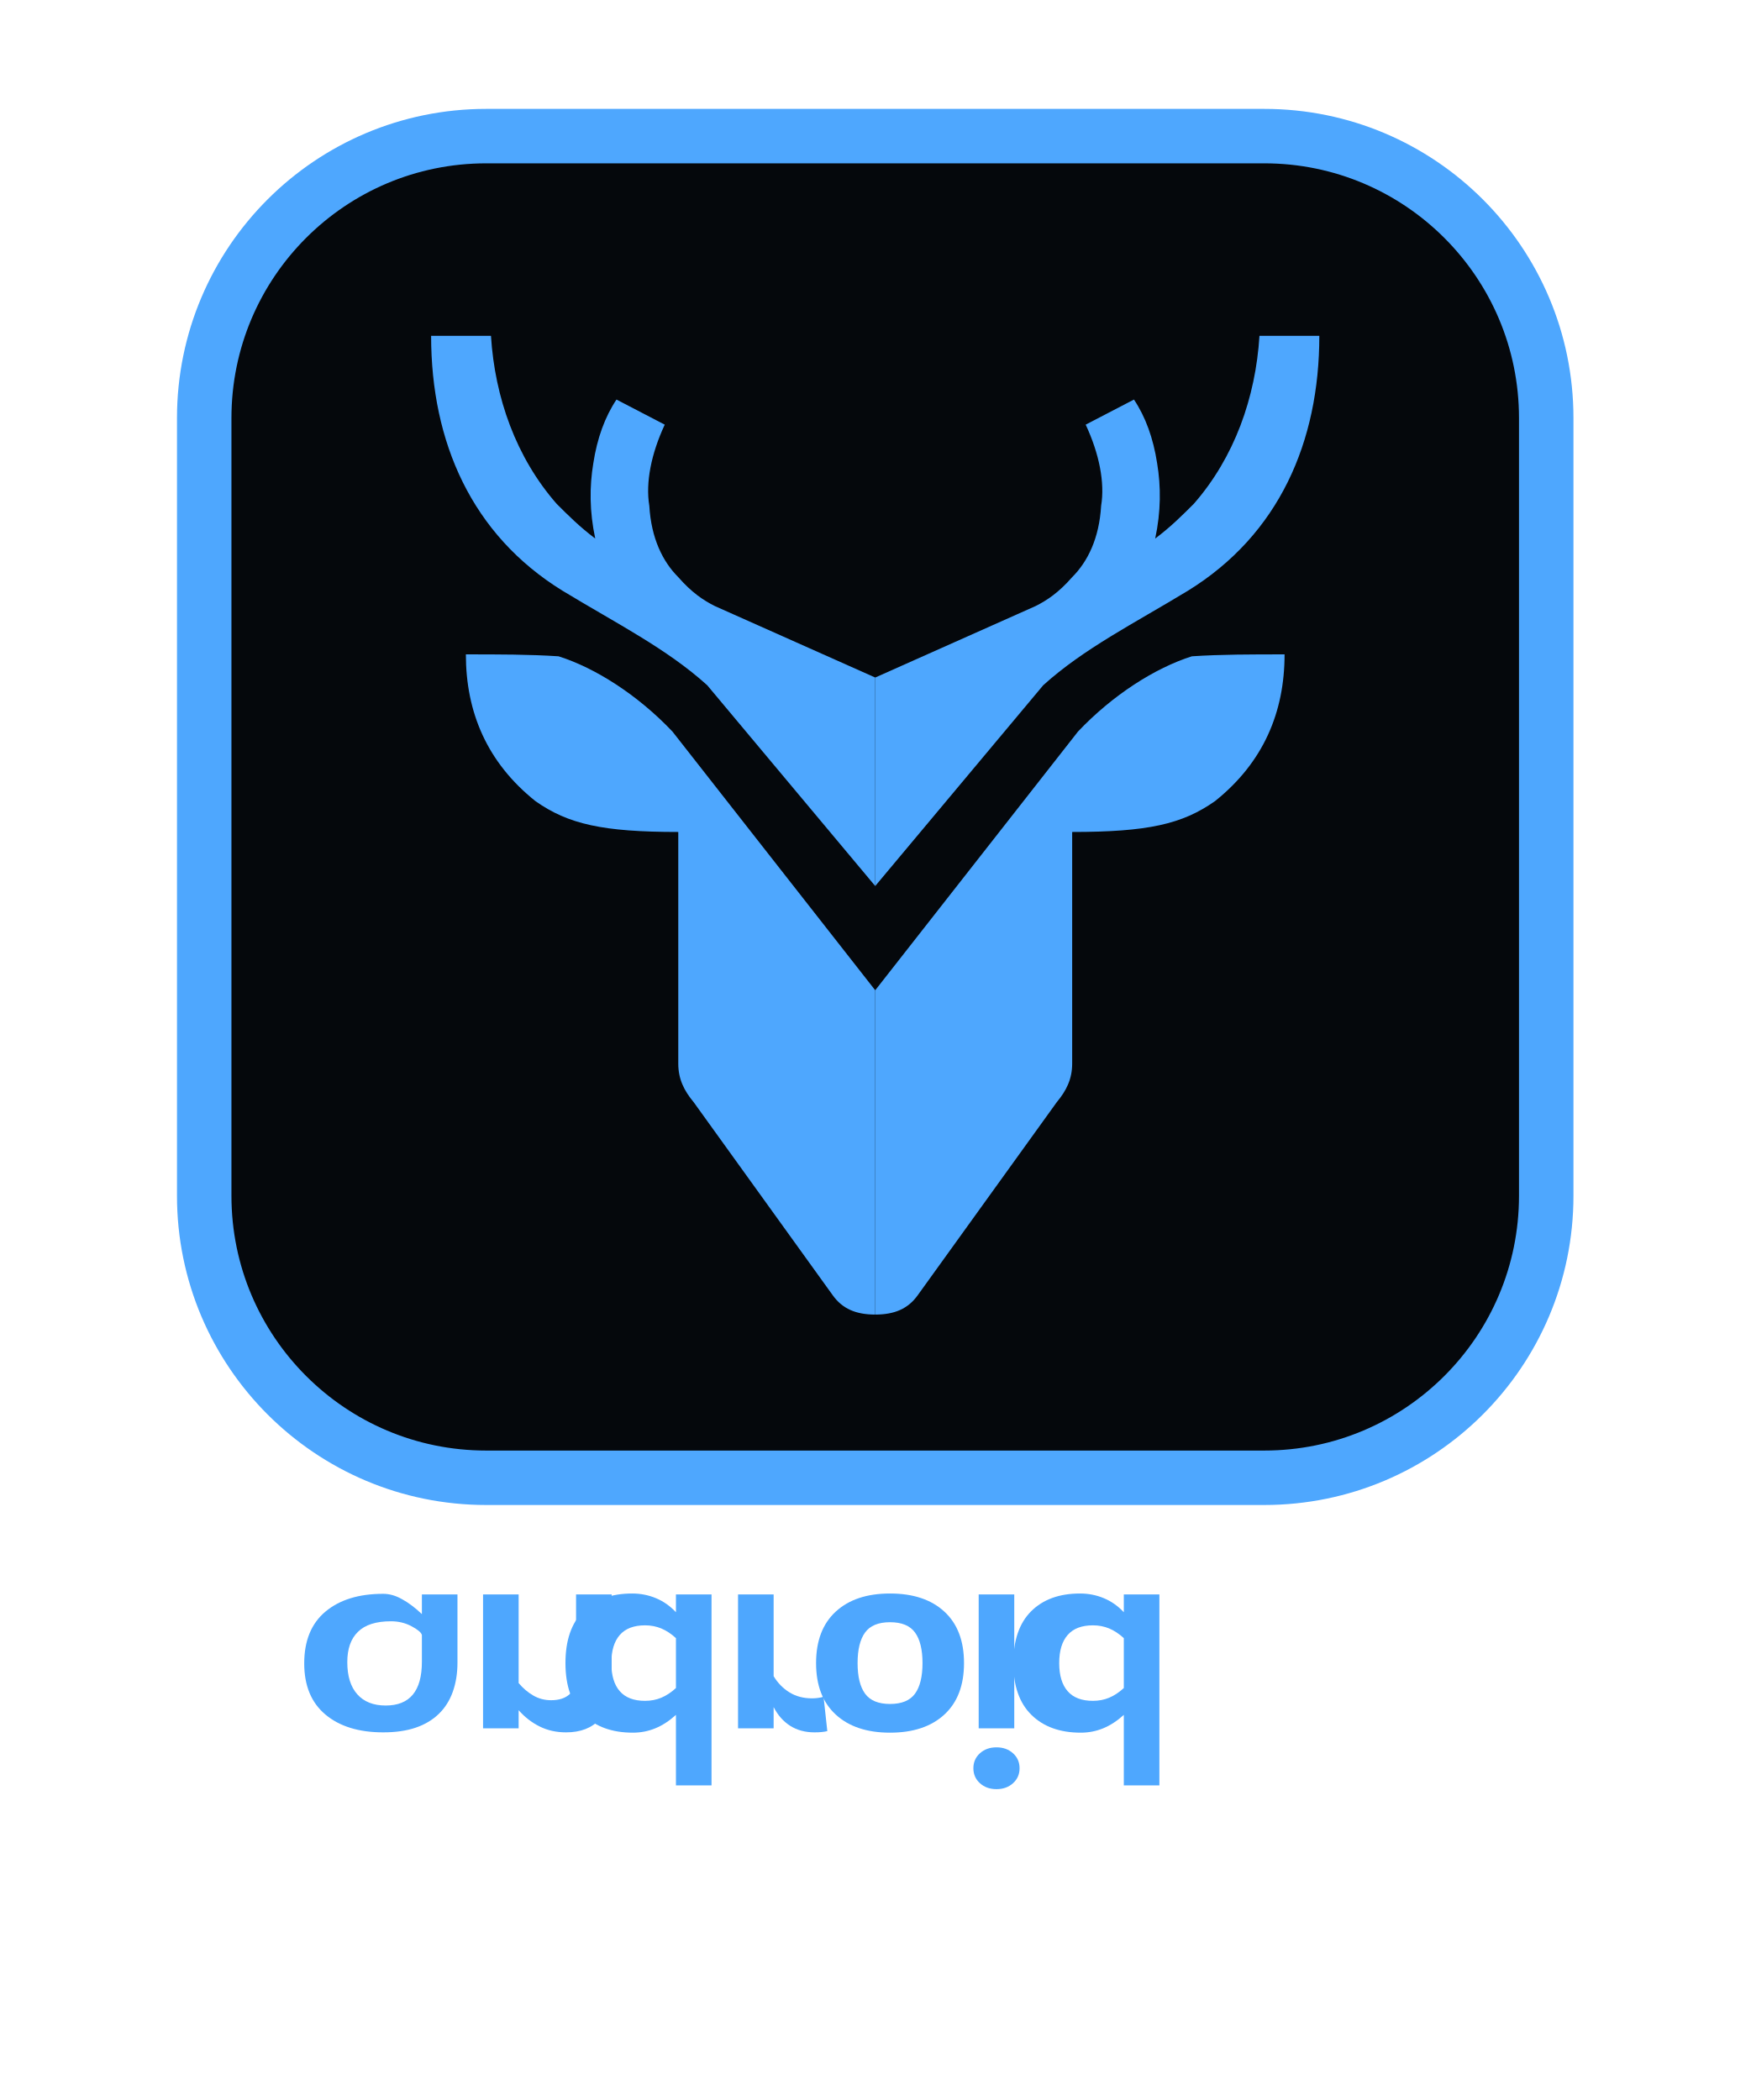
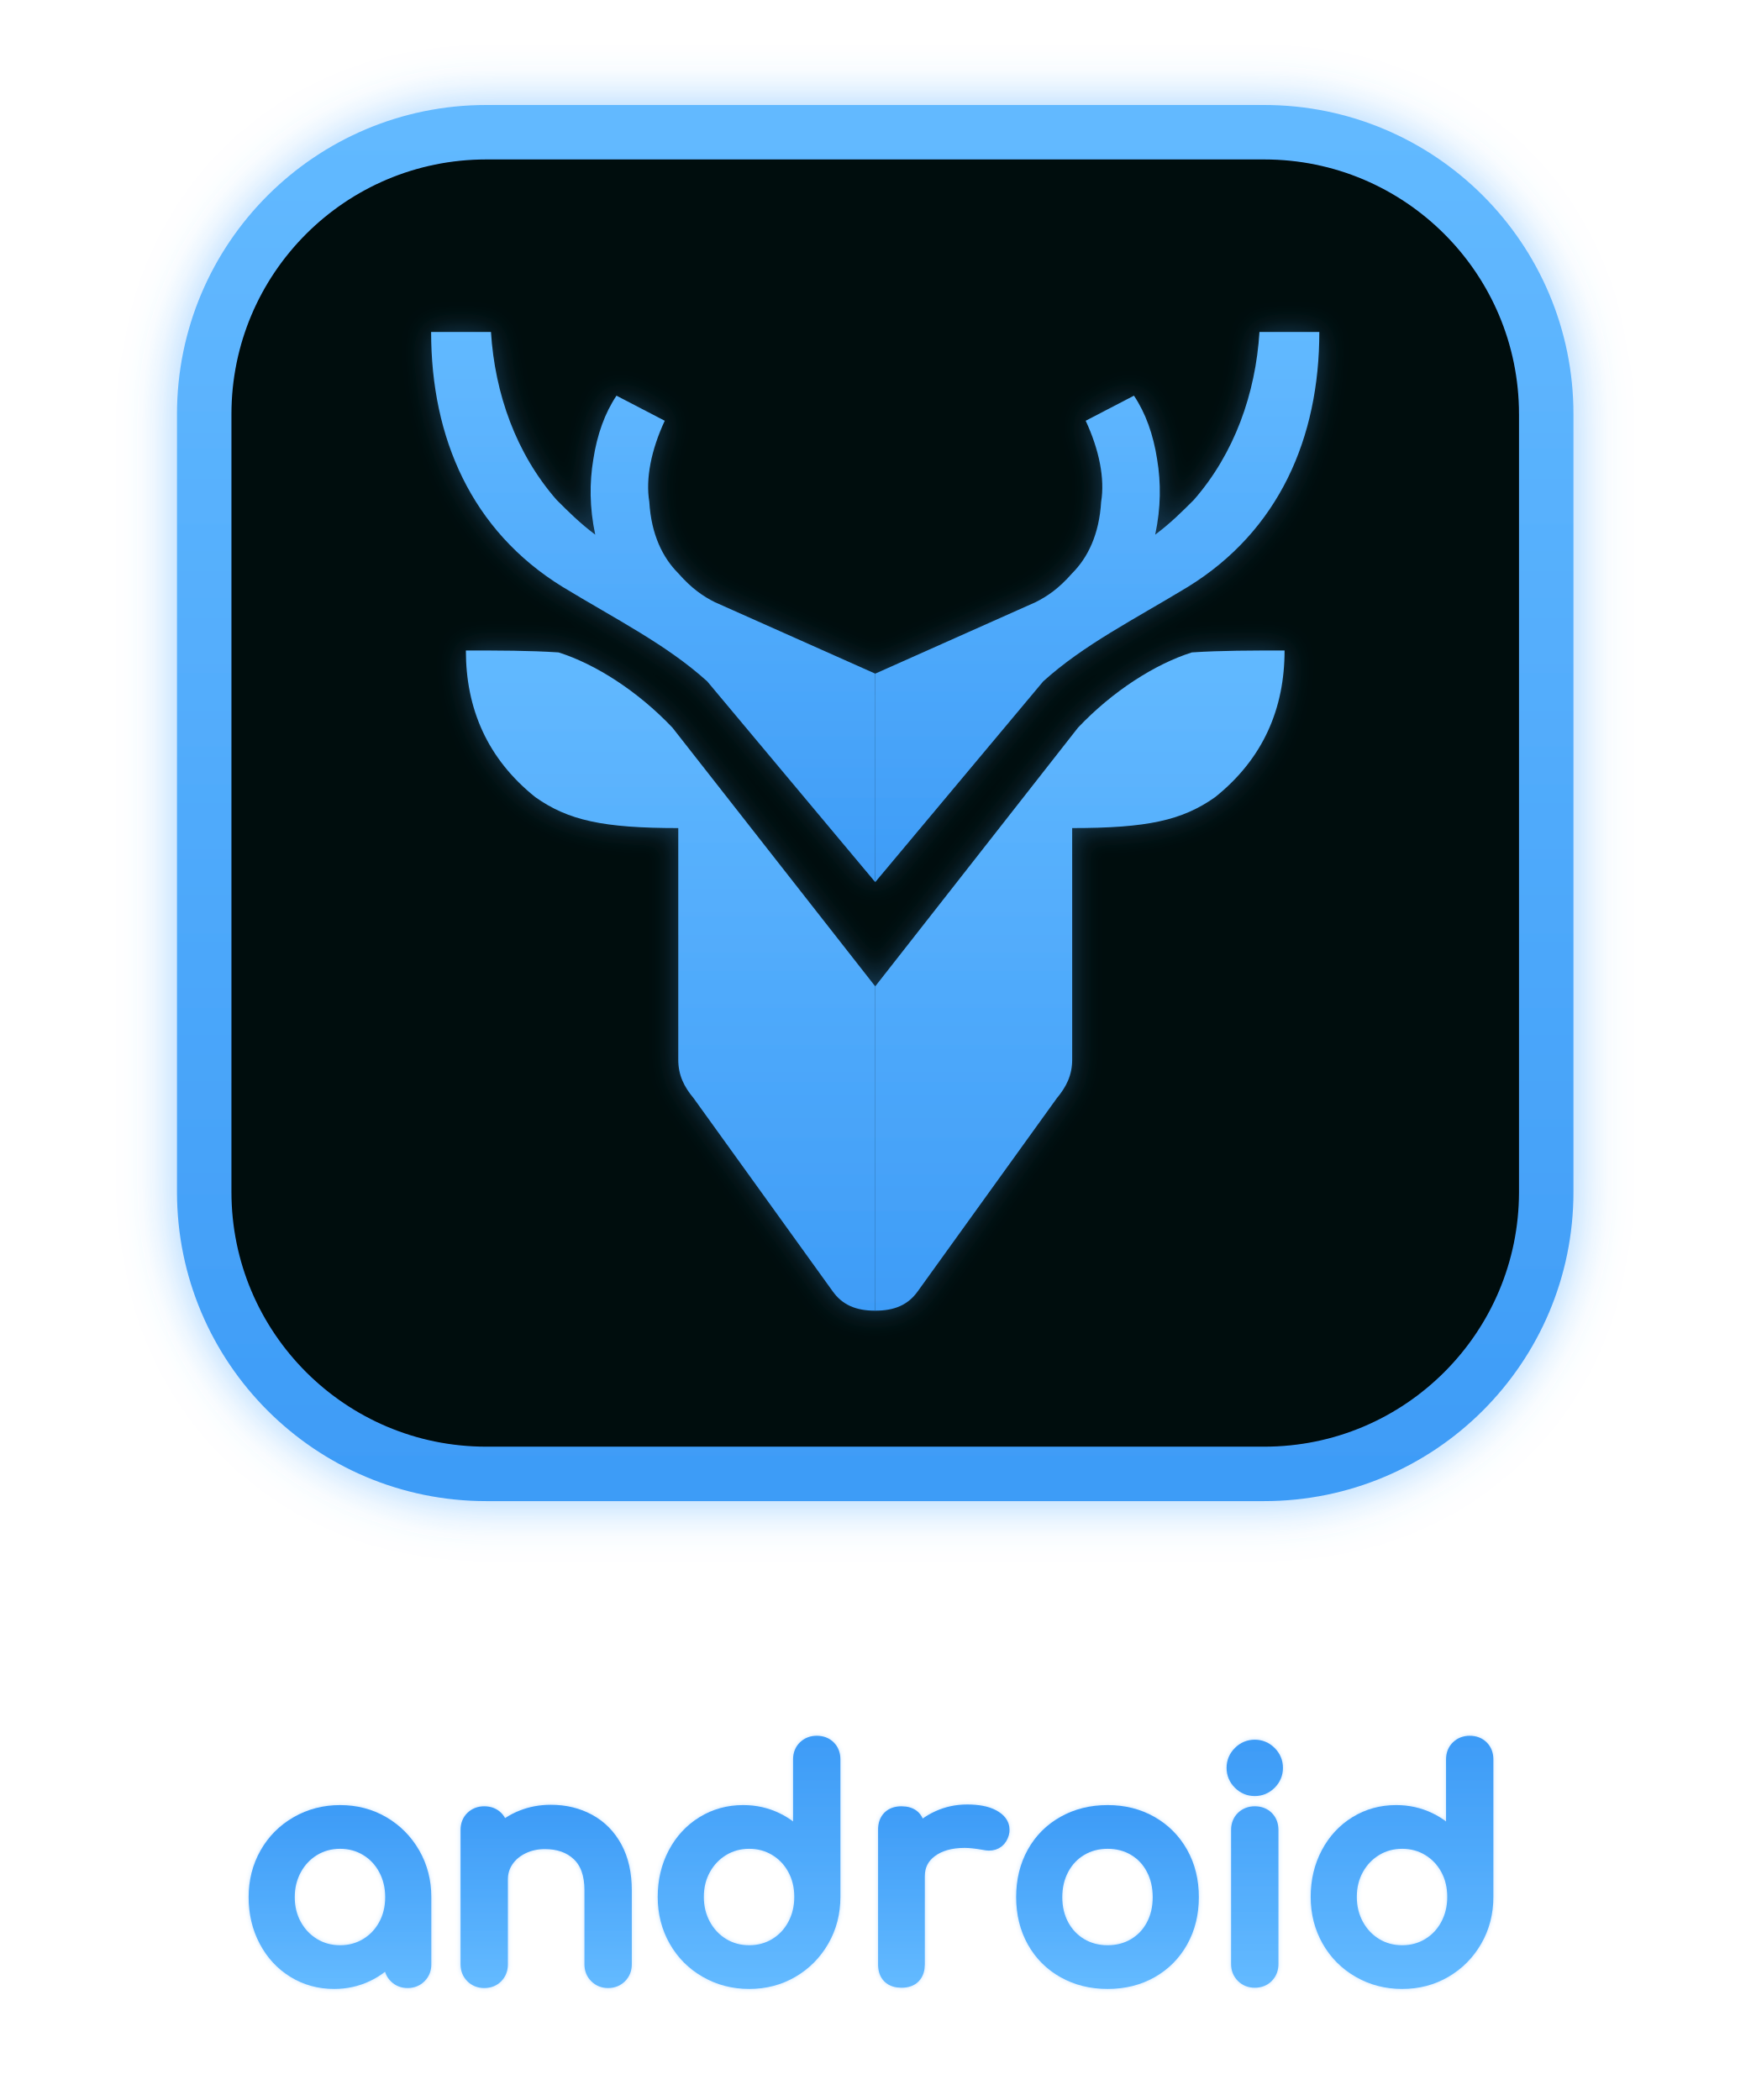
<svg xmlns="http://www.w3.org/2000/svg" viewBox="0 0 900 1080" role="img" aria-labelledby="title desc">
-   <rect x="105" y="70" width="690" height="690" rx="145" fill="#05080c" stroke="#4EA7FE" stroke-width="28" />
-   <svg x="175" y="135" width="550" height="550" viewBox="350 315 554 554" aria-hidden="true">
-     <defs>
-       <path id="upper-left" d="M627 638 540 534c-21-19-47-32-75-49-47-29-68-77-68-132h31c2 32 13 63 34 87 6 6 12 12 20 18-3-14-3-27-1-39 2-13 6-24 12-33l25 13c-7 15-10 30-8 42 1 17 7 29 15 37 7 8 13 12 19 15l83 37Z" />
-       <path id="lower-left" d="M627 692 522 558c-18-19-40-33-59-39-15-1-31-1-48-1 0 30 11 56 36 76 17 12 35 16 74 16v120c0 8 3 14 8 20l72 100c5 7 12 10 22 10Z" />
-     </defs>
-     <g fill="#4EA7FE">
-       <use href="#upper-left" />
-       <use href="#upper-left" transform="translate(1254 0) scale(-1 1)" />
-       <use href="#lower-left" />
-       <use href="#lower-left" transform="translate(1254 0) scale(-1 1)" />
-     </g>
-   </svg>
-   <g fill="#4EA7FE" transform="translate(145.025 944.525) scale(0.160471 -0.160471)">
-     <path d="M324 778Q207 778 139 721Q71 664 71 555Q71 448 139 391Q207 334 324 334Q384 334 428 349Q472 364 502 393Q532 422 547 464Q562 506 562 558V776H448V713Q414 745 384 761Q354 778 324 778ZM349 690Q385 690 415 674Q445 658 448 646V560Q448 490 419 455Q390 420 332 420Q273 420 241 456Q209 492 209 559Q209 623 243 656Q277 690 349 690Z" />
-     <path d="M644 776V347H758V405Q787 372 825 353Q863 334 910 334Q980 334 1018 376Q1056 418 1056 496V776H942V520Q942 475 921 456Q900 437 862 437Q831 437 805 452Q779 467 758 492V776Z" />
-     <path d="M1376 776H1262V719Q1234 749 1198 764Q1162 779 1122 779Q1022 779 965 722Q908 665 908 556Q908 447 966 390Q1024 333 1124 333Q1162 333 1196 347Q1230 361 1262 390V164H1376ZM1262 476Q1239 455 1215 445Q1191 435 1163 435Q1109 435 1082 466Q1055 497 1055 556Q1055 615 1082 646Q1109 677 1163 677Q1191 677 1215 667Q1239 657 1262 636Z" />
-     <path d="M1461 776V347H1575V415Q1595 376 1628 355Q1661 334 1706 334Q1731 334 1747 338L1735 448Q1717 443 1698 443Q1657 443 1626 462Q1595 481 1575 514V776Z" />
-     <path d="M1948 779Q1837 779 1774 721Q1711 663 1711 556Q1711 449 1774 391Q1837 333 1948 333Q2059 333 2122 391Q2185 449 2185 556Q2185 663 2122 721Q2059 779 1948 779ZM1948 687Q2004 687 2028 654Q2052 621 2052 556Q2052 491 2028 458Q2004 425 1948 425Q1892 425 1868 458Q1844 491 1844 556Q1844 621 1868 654Q1892 687 1948 687Z" />
-     <path d="M2289 286Q2257 286 2236 267Q2215 248 2215 219Q2215 190 2236 171Q2257 152 2289 152Q2321 152 2342 171Q2363 190 2363 219Q2363 248 2342 267Q2321 286 2289 286ZM2232 776V347H2346V776Z" />
-     <path d="M2811 776H2697V719Q2669 749 2633 764Q2597 779 2557 779Q2457 779 2400 722Q2343 665 2343 556Q2343 447 2401 390Q2459 333 2559 333Q2597 333 2631 347Q2665 361 2697 390V164H2811ZM2697 476Q2674 455 2650 445Q2626 435 2598 435Q2544 435 2517 466Q2490 497 2490 556Q2490 615 2517 646Q2544 677 2598 677Q2626 677 2650 667Q2674 657 2697 636Z" />
+   <defs>
+     <linearGradient id="gapwiseBlue" x1="0" y1="0" x2="0" y2="1">
+       <stop offset="0%" stop-color="#62B9FF" />
+       <stop offset="100%" stop-color="#3E9CF7" />
+     </linearGradient>
+     <filter id="blueGlow" x="-35%" y="-35%" width="170%" height="170%">
+       <feGaussianBlur stdDeviation="13" result="blur" />
+       <feFlood flood-color="#4EA7FE" flood-opacity="0.55" result="glowColor" />
+       <feComposite in="glowColor" in2="blur" operator="in" result="softGlow" />
+       <feMerge>
+         <feMergeNode in="softGlow" />
+         <feMergeNode in="SourceGraphic" />
+       </feMerge>
+     </filter>
+     <filter id="softGlow" x="-25%" y="-25%" width="150%" height="150%">
+       <feGaussianBlur stdDeviation="7" result="blur" />
+       <feFlood flood-color="#4EA7FE" flood-opacity="0.32" result="glowColor" />
+       <feComposite in="glowColor" in2="blur" operator="in" result="softGlow" />
+       <feMerge>
+         <feMergeNode in="softGlow" />
+         <feMergeNode in="SourceGraphic" />
+       </feMerge>
+     </filter>
+     <path id="upper-left" d="M627 638 540 534c-21-19-47-32-75-49-47-29-68-77-68-132h31c2 32 13 63 34 87 6 6 12 12 20 18-3-14-3-27-1-39 2-13 6-24 12-33l25 13c-7 15-10 30-8 42 1 17 7 29 15 37 7 8 13 12 19 15l83 37Z" />
+     <path id="lower-left" d="M627 692 522 558c-18-19-40-33-59-39-15-1-31-1-48-1 0 30 11 56 36 76 17 12 35 16 74 16v120c0 8 3 14 8 20l72 100c5 7 12 10 22 10Z" />
+   </defs>
+   <g filter="url(#blueGlow)">
+     <rect x="105" y="68" width="690" height="690" rx="145" fill="#05080C" stroke="url(#gapwiseBlue)" stroke-width="28" />
+   </g>
+   <g fill="url(#gapwiseBlue)" filter="url(#softGlow)" transform="translate(-172.4729 -179.7256) scale(0.9927798)">
+     <use href="#upper-left" />
+     <use href="#upper-left" transform="translate(1254 0) scale(-1 1)" />
+     <use href="#lower-left" />
+     <use href="#lower-left" transform="translate(1254 0) scale(-1 1)" />
+   </g>
+   <g fill="url(#gapwiseBlue)" stroke="url(#gapwiseBlue)" stroke-width="55" stroke-linejoin="round" filter="url(#softGlow)" transform="translate(122.485 1018) scale(0.155 -0.155)">
+     <path d="M613 273V50Q613 28 598.5 13.5Q584 -1 562 -1Q540 -1 525.5 13.5Q511 28 511 50V87Q476 44 426.0 20.0Q376 -4 318 -4Q246 -4 187.5 32.0Q129 68 95.5 131.5Q62 195 62 273Q62 351 98.0 414.5Q134 478 197.5 514.5Q261 551 338 551Q415 551 477.5 514.5Q540 478 576.5 414.5Q613 351 613 273ZM515 273Q515 326 492.0 369.0Q469 412 428.5 436.5Q388 461 338 461Q288 461 247.5 436.5Q207 412 183.5 369.0Q160 326 160 273Q160 220 183.5 177.5Q207 135 247.5 110.5Q288 86 338 86Q388 86 428.5 110.5Q469 135 492.0 177.5Q515 220 515 273Z" transform="translate(0 0)" />
+     <path d="M603 296V50Q603 28 588.5 13.5Q574 -1 552 -1Q530 -1 515.5 13.5Q501 28 501 50V296Q501 377 457.5 418.5Q414 460 342 460Q300 460 265.5 443.0Q231 426 211.5 397.0Q192 368 192 332V50Q192 28 178.0 13.5Q164 -1 141 -1Q119 -1 104.5 13.5Q90 28 90 50V496Q90 519 104.5 533.0Q119 547 141 547Q164 547 178.0 533.0Q192 519 192 496V485Q224 517 268.0 534.5Q312 552 362 552Q431 552 486.0 522.0Q541 492 572.0 434.5Q603 377 603 296Z" transform="translate(675 0)" />
+     <path d="M613 730V274Q613 196 576.5 132.5Q540 69 477.5 32.5Q415 -4 338 -4Q261 -4 197.5 32.5Q134 69 98.0 132.5Q62 196 62 274Q62 352 95.5 415.5Q129 479 187.5 515.0Q246 551 318 551Q376 551 426.0 527.0Q476 503 511 460V730Q511 753 525.5 767.0Q540 781 562 781Q585 781 599.0 767.0Q613 753 613 730ZM515 274Q515 327 492.0 369.5Q469 412 428.5 436.5Q388 461 338 461Q288 461 247.5 436.5Q207 412 183.5 369.5Q160 327 160 274Q160 221 183.5 178.0Q207 135 247.5 110.5Q288 86 338 86Q388 86 428.5 110.5Q469 135 492.0 178.0Q515 221 515 274Z" transform="translate(1357 0)" />
+     <path d="M471 497Q471 490 470 487Q461 455 430 455Q425 455 415 457Q375 464 350 464Q278 464 234.0 431.0Q190 398 190 342V50Q190 26 177.5 13.0Q165 0 140 0Q116 0 103.0 12.5Q90 25 90 50V497Q90 521 103.0 534.0Q116 547 140 547Q190 547 190 497V478Q220 513 264.0 533.0Q308 553 358 553Q411 553 441.0 537.0Q471 521 471 497Z" transform="translate(2060 0)" />
+     <path d="M62 273Q62 354 97.0 417.0Q132 480 195.0 515.5Q258 551 338 551Q417 551 479.5 515.5Q542 480 577.5 417.0Q613 354 613 273Q613 193 578.0 130.0Q543 67 480.5 31.5Q418 -4 338 -4Q258 -4 195.0 31.5Q132 67 97.0 130.0Q62 193 62 273ZM515 273Q515 327 492.5 370.0Q470 413 429.5 437.0Q389 461 338 461Q287 461 246.5 437.0Q206 413 183.0 370.0Q160 327 160 273Q160 219 183.0 176.5Q206 134 246.5 110.0Q287 86 338 86Q389 86 429.5 110.0Q470 134 492.5 176.5Q515 219 515 273Z" transform="translate(2546 0)" />
+     <path d="M100 51V496Q100 519 114.5 533.0Q129 547 151 547Q174 547 188.0 533.0Q202 519 202 496V51Q202 29 188.0 14.5Q174 0 151 0Q129 0 114.5 14.5Q100 29 100 51ZM85 702Q85 729 104.5 748.5Q124 768 151 768Q178 768 197.5 748.5Q217 729 217 702Q217 675 197.5 655.5Q178 636 151 636Q124 636 104.5 655.5Q85 675 85 702Z" transform="translate(3221 0)" />
+     <path d="M613 730V274Q613 196 576.5 132.5Q540 69 477.5 32.5Q415 -4 338 -4Q261 -4 197.5 32.5Q134 69 98.0 132.5Q62 196 62 274Q62 352 95.5 415.5Q129 479 187.5 515.0Q246 551 318 551Q376 551 426.0 527.0Q476 503 511 460V730Q511 753 525.5 767.0Q540 781 562 781Q585 781 599.0 767.0Q613 753 613 730ZM515 274Q515 327 492.0 369.5Q469 412 428.5 436.5Q388 461 338 461Q288 461 247.5 436.5Q207 412 183.5 369.5Q160 327 160 274Q160 221 183.5 178.0Q207 135 247.5 110.5Q288 86 338 86Q388 86 428.5 110.5Q469 135 492.0 178.0Q515 221 515 274Z" transform="translate(3523 0)" />
  </g>
</svg>
